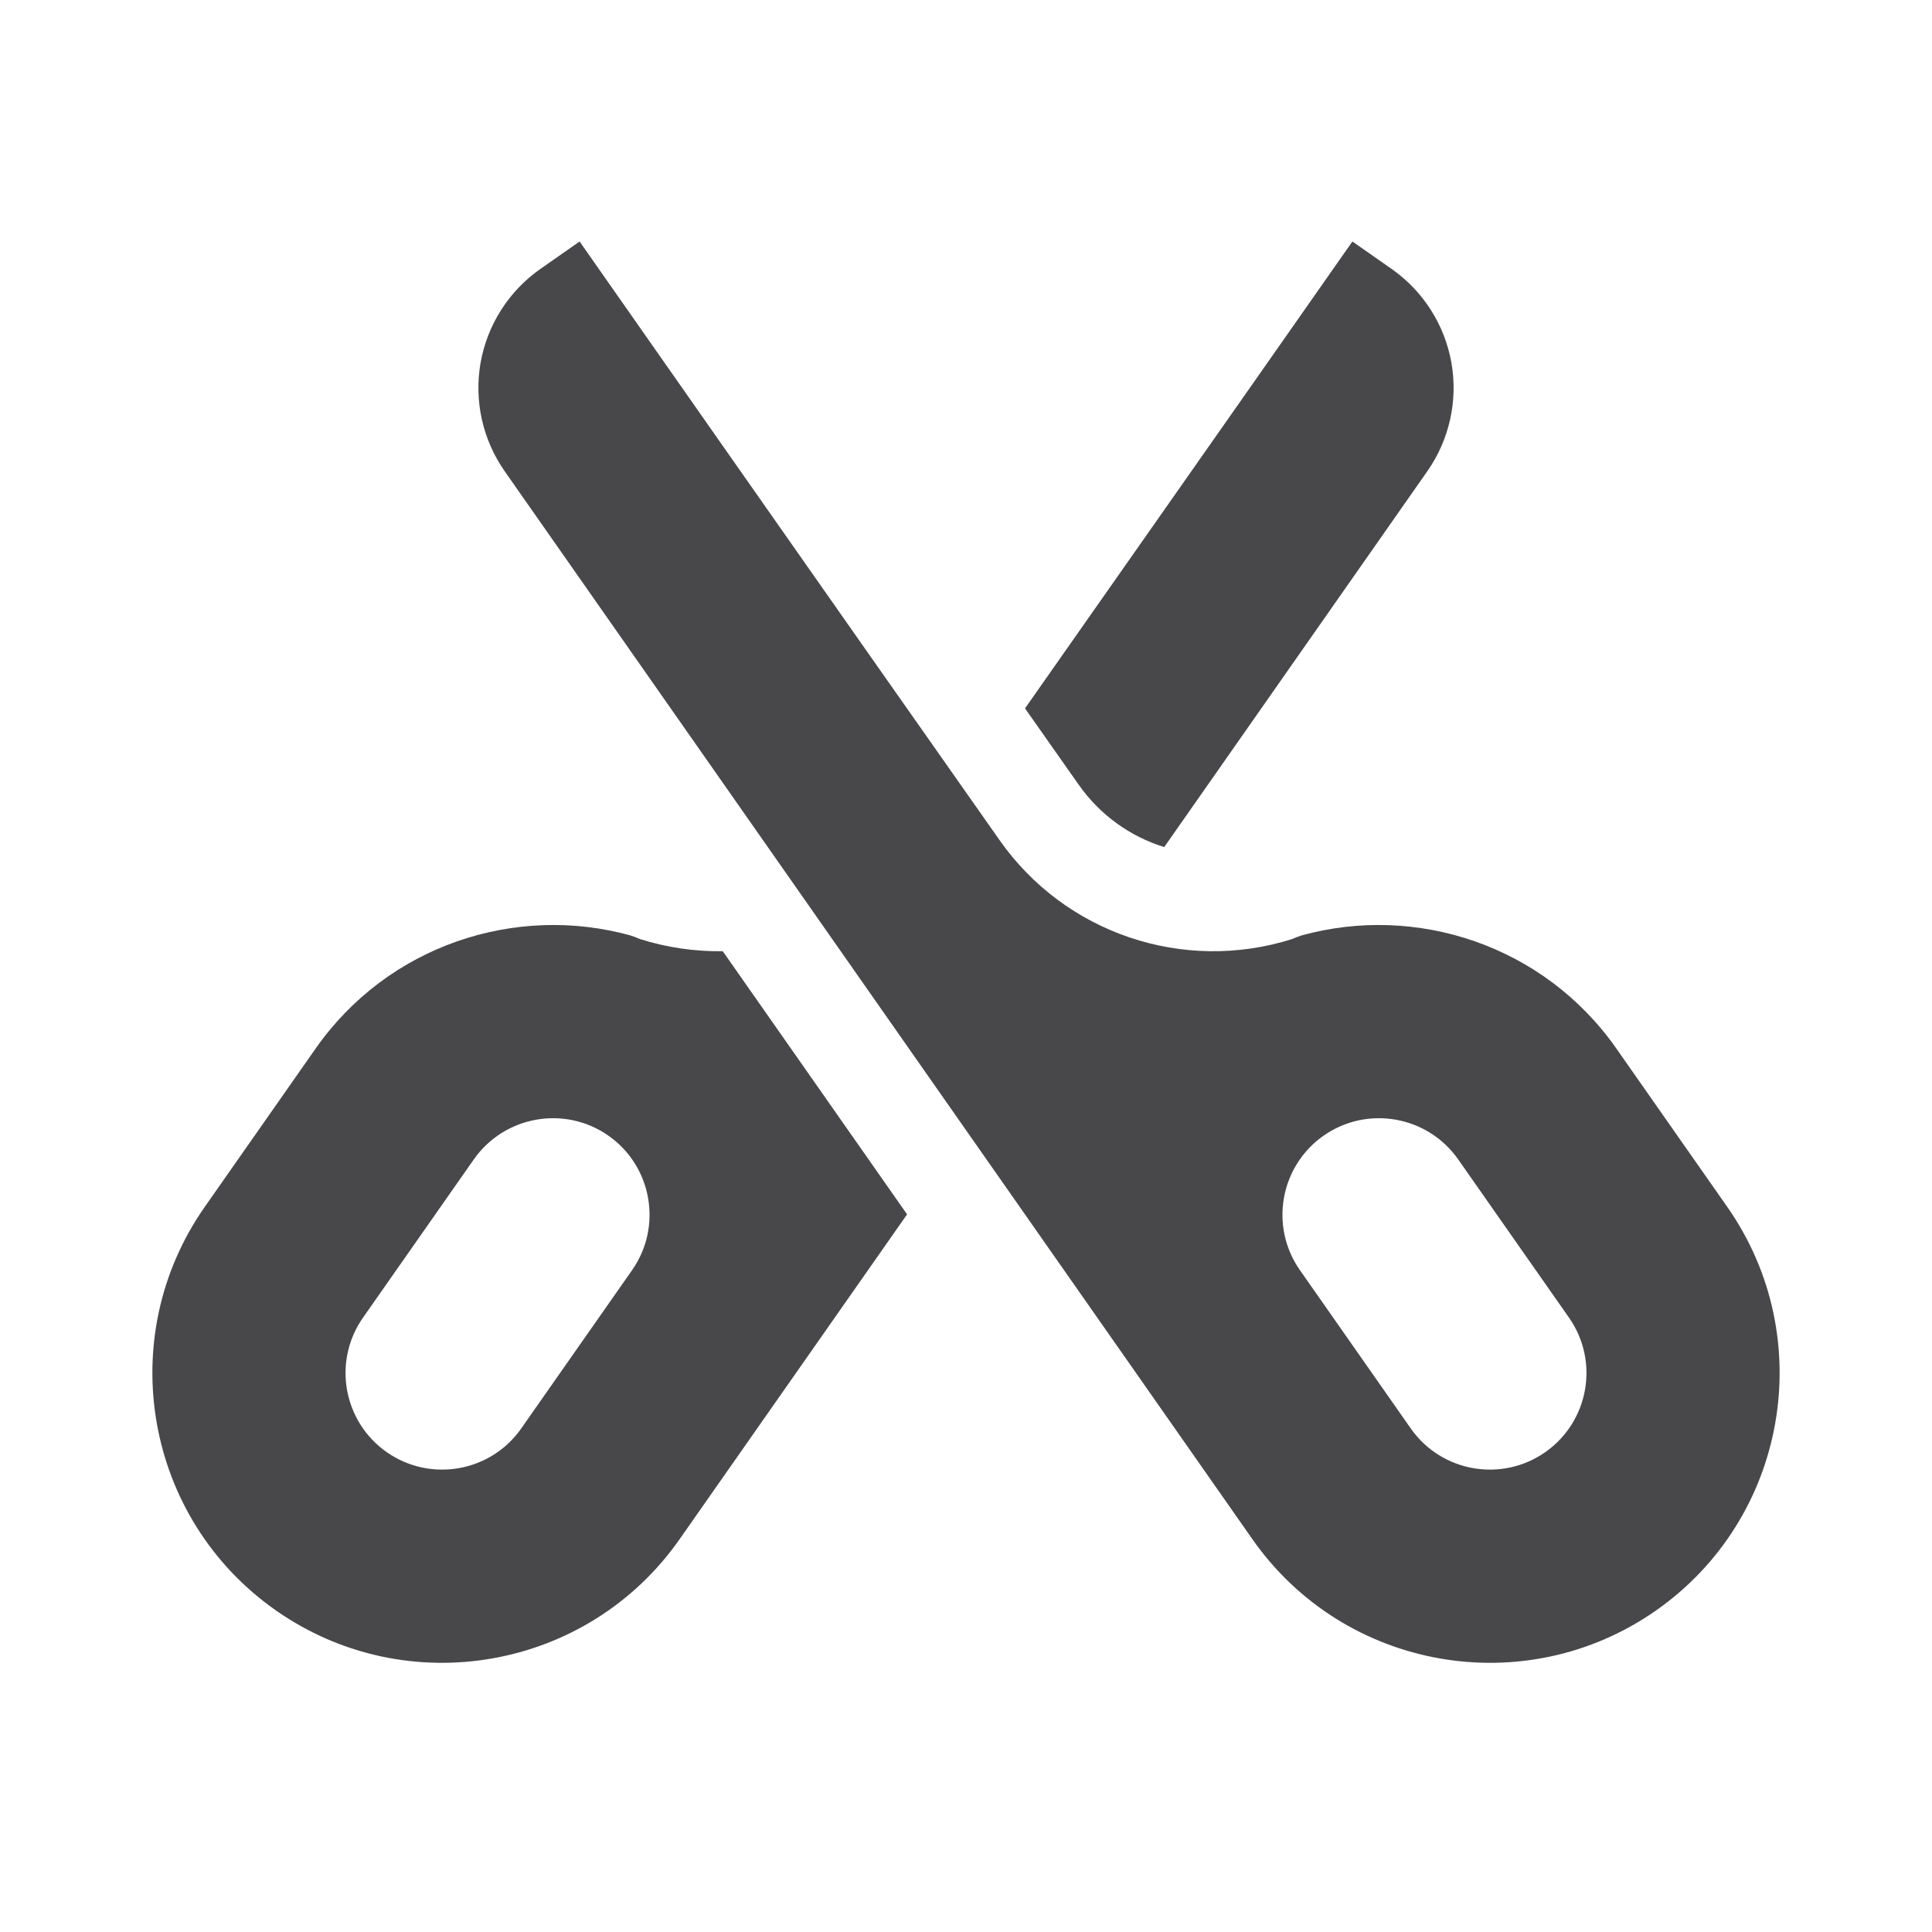
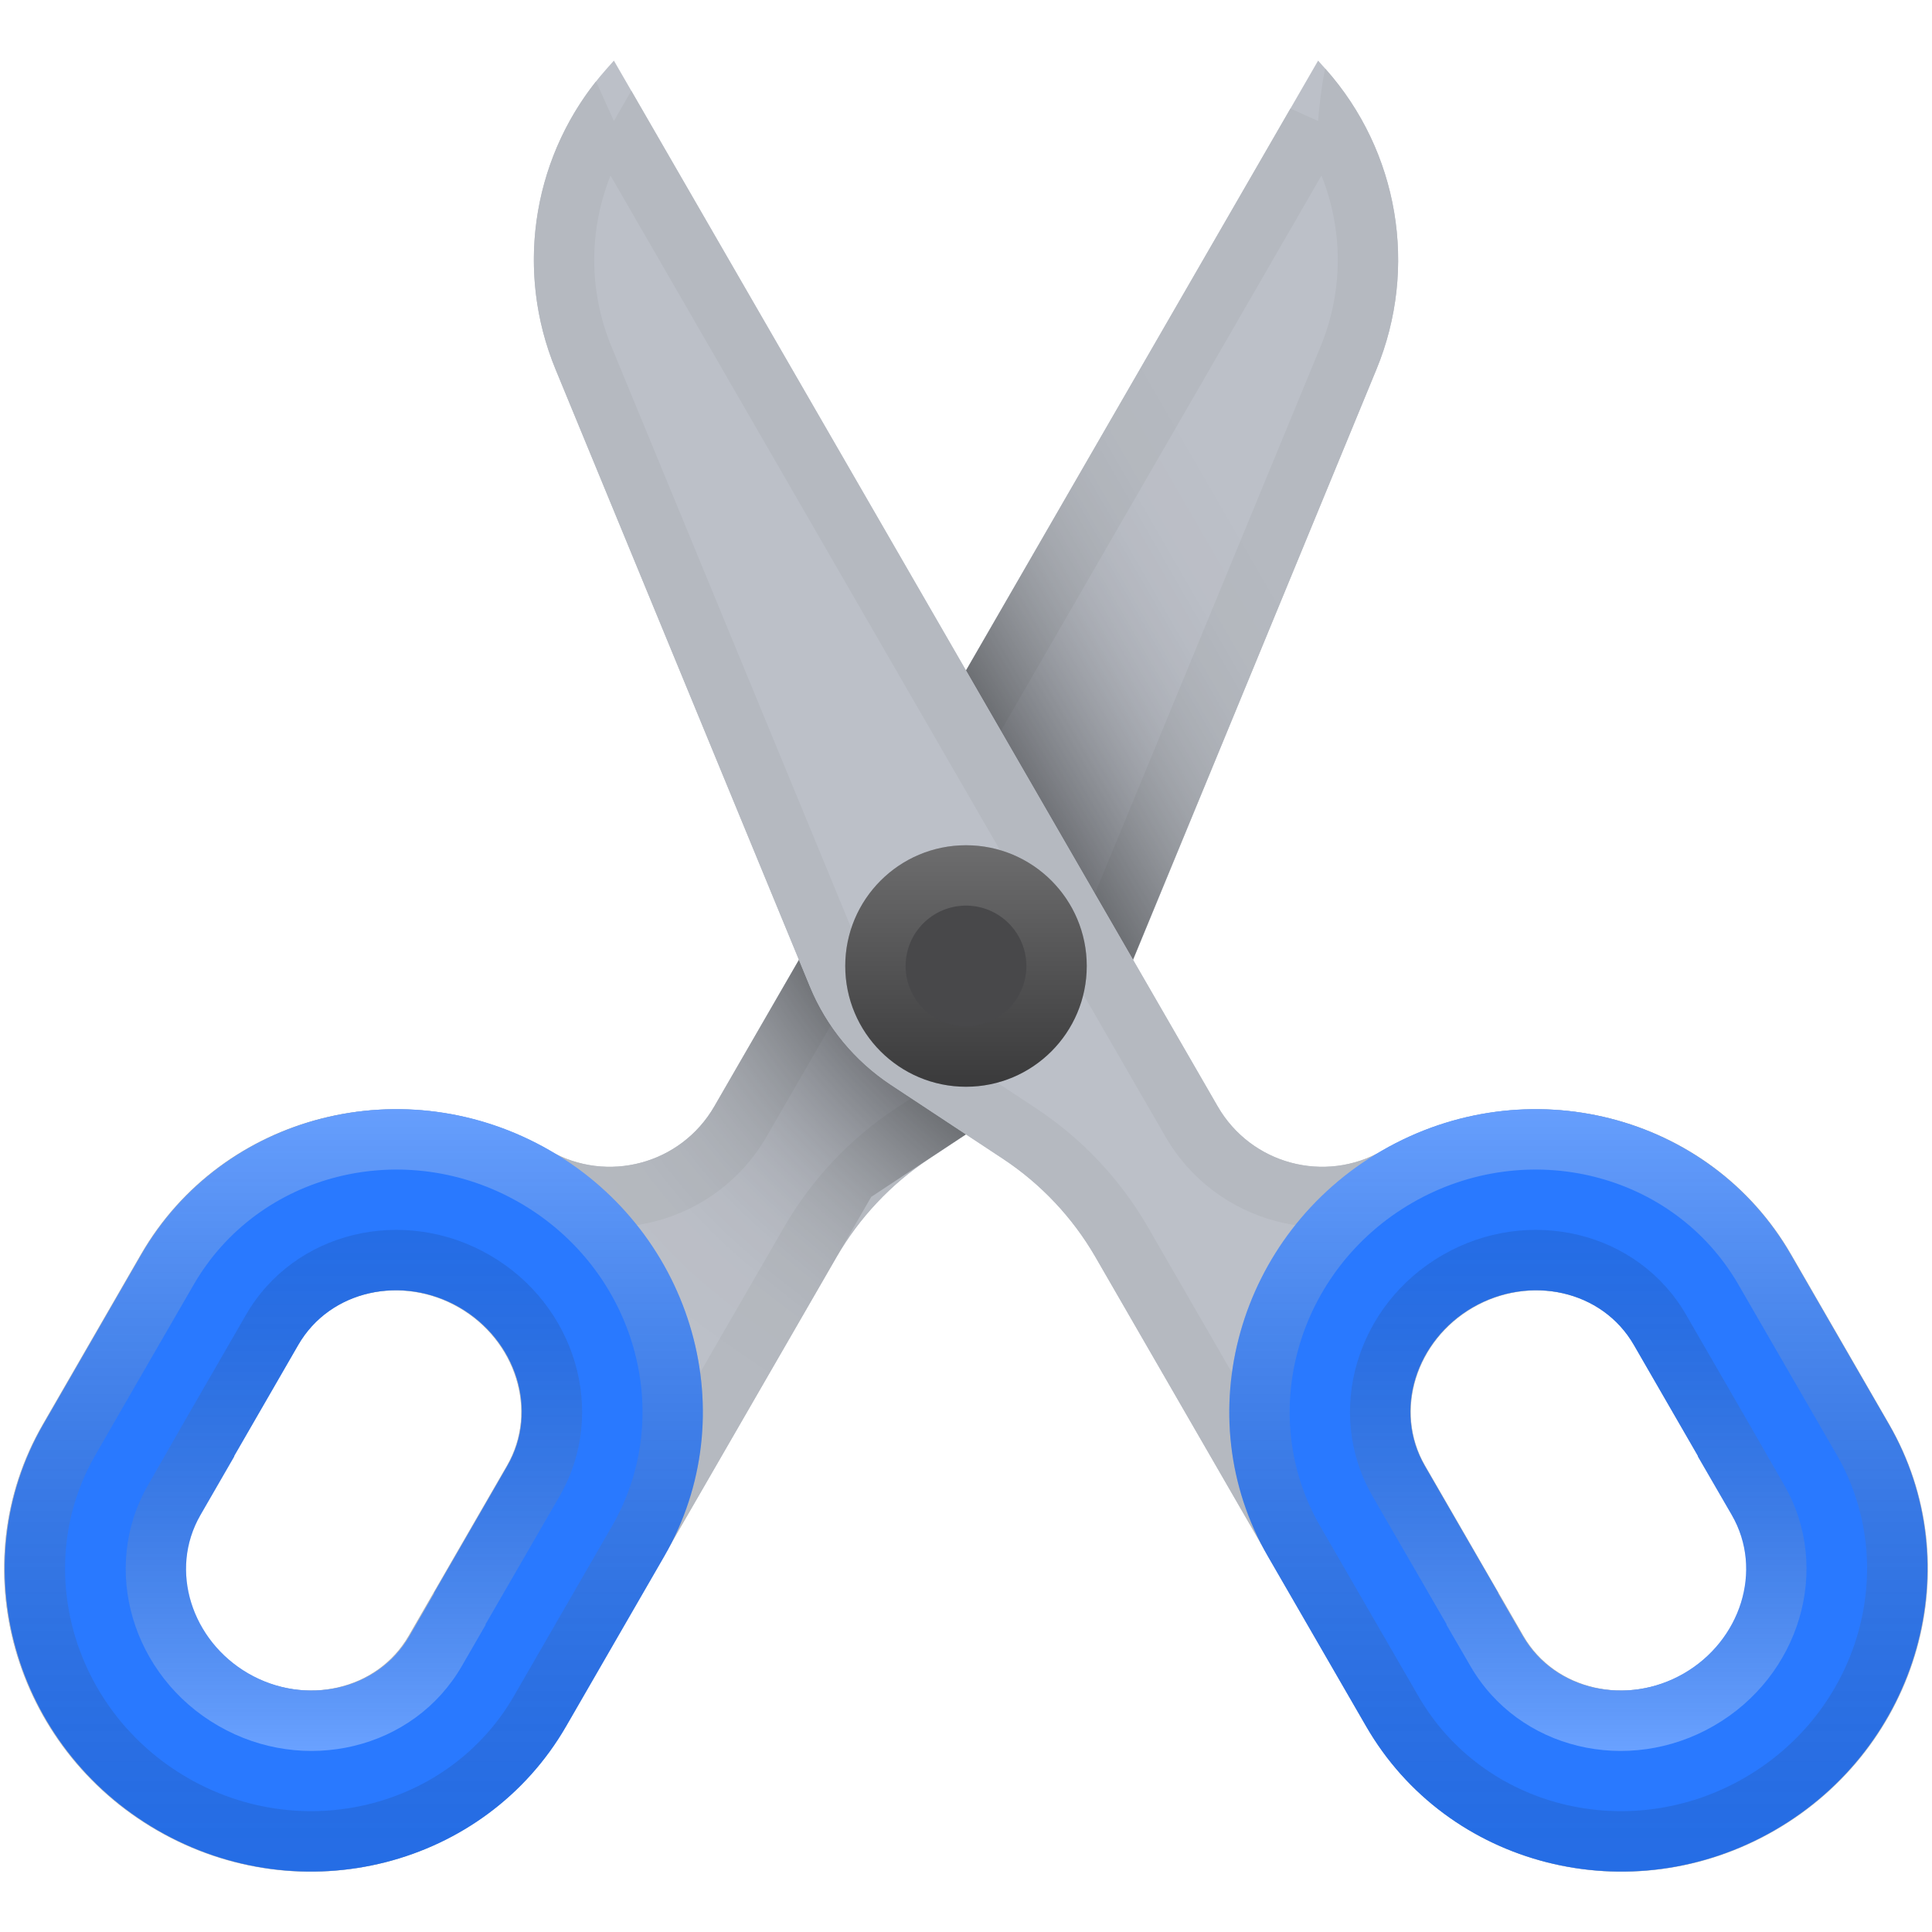
- <svg xmlns="http://www.w3.org/2000/svg" width="100%" height="100%" viewBox="0 0 20 20" version="1.1" xml:space="preserve" style="fill-rule:evenodd;clip-rule:evenodd;stroke-linejoin:round;stroke-miterlimit:2;">
+ <svg xmlns="http://www.w3.org/2000/svg" width="100%" height="100%" viewBox="0 0 16 16" version="1.1" xml:space="preserve" style="fill-rule:evenodd;clip-rule:evenodd;stroke-linejoin:round;stroke-miterlimit:2;">
  <g id="light">
-     <g id="blue">
        </g>
-     <g id="yellow">
+   <g id="Layer1">
+     <path d="M5.916,9.162C5.64,9.641 5.029,9.805 4.55,9.529C4.55,9.529 4.55,9.529 4.55,9.528C3.355,8.839 1.839,9.224 1.167,10.389C1.024,10.636 0.496,11.55 0.354,11.797C-0.319,12.962 0.105,14.468 1.3,15.158C2.495,15.848 4.012,15.462 4.684,14.297L6.928,10.41C7.117,10.083 7.38,9.804 7.695,9.596C7.98,9.408 8.34,9.17 8.622,8.984C8.921,8.786 9.155,8.503 9.292,8.171C9.73,7.109 10.753,4.626 11.399,3.059C11.746,2.218 11.583,1.254 10.98,0.574C10.94,0.529 10.916,0.502 10.916,0.502C10.916,0.502 7.272,6.814 5.916,9.162ZM3.385,13.547C3.528,13.3 4.055,12.386 4.198,12.139C4.462,11.682 4.269,11.098 3.8,10.828C3.331,10.557 2.73,10.682 2.466,11.139C2.323,11.386 1.796,12.3 1.653,12.547C1.389,13.004 1.581,13.588 2.05,13.859C2.519,14.129 3.121,14.004 3.385,13.547Z" style="fill:rgb(188,192,200);" />
+     <path d="M10.974,0.568C10.943,0.721 10.927,0.876 10.92,0.953L10.916,1.002L10.687,0.899L5.916,9.162C5.64,9.641 5.029,9.805 4.55,9.529C4.55,9.529 4.55,9.529 4.55,9.528C3.355,8.839 1.839,9.224 1.167,10.389C1.024,10.636 0.496,11.55 0.354,11.797C-0.319,12.962 0.105,14.468 1.3,15.158C2.495,15.848 4.012,15.462 4.684,14.297L6.928,10.41C7.117,10.083 7.38,9.804 7.695,9.596C7.98,9.408 8.34,9.17 8.622,8.984C8.921,8.786 9.155,8.503 9.292,8.171C9.73,7.109 10.753,4.626 11.399,3.059C11.746,2.218 11.583,1.254 10.98,0.574L10.974,0.568ZM10.944,1.454C11.123,1.901 11.127,2.408 10.937,2.868C10.937,2.868 8.829,7.98 8.829,7.98C8.731,8.22 8.562,8.424 8.346,8.567C8.346,8.567 7.419,9.179 7.419,9.179C7.039,9.43 6.723,9.766 6.495,10.16L4.251,14.047C3.715,14.976 2.503,15.275 1.55,14.725C0.597,14.174 0.251,12.976 0.787,12.047C0.929,11.8 1.457,10.886 1.6,10.639C2.136,9.71 3.347,9.411 4.3,9.962C4.3,9.962 4.3,9.962 4.3,9.962C5.018,10.376 5.935,10.13 6.349,9.412L10.944,1.454ZM3.818,13.797C3.961,13.55 4.488,12.636 4.631,12.389C5.031,11.696 4.761,10.805 4.05,10.395C3.339,9.984 2.433,10.196 2.033,10.889C1.89,11.136 1.363,12.05 1.22,12.297C0.82,12.99 1.089,13.881 1.8,14.292C2.511,14.702 3.418,14.49 3.818,13.797ZM3.385,13.547C3.528,13.3 4.055,12.386 4.198,12.139C4.462,11.682 4.269,11.098 3.8,10.828C3.331,10.557 2.73,10.682 2.466,11.139C2.323,11.386 1.796,12.3 1.653,12.547C1.389,13.004 1.581,13.588 2.05,13.859C2.519,14.129 3.121,14.004 3.385,13.547Z" style="fill:rgb(181,185,192);" />
+     <g id="cut_shadow">
+       <clipPath id="_clip1">
+         <path d="M5.916,9.162C5.64,9.641 5.029,9.805 4.55,9.529C4.55,9.529 4.55,9.529 4.55,9.528C3.355,8.839 1.839,9.224 1.167,10.389C1.024,10.636 0.496,11.55 0.354,11.797C-0.319,12.962 0.105,14.468 1.3,15.158C2.495,15.848 4.012,15.462 4.684,14.297L7.215,9.912L9.081,8.68L11.965,1.685L10.916,0.502C10.916,0.502 7.272,6.814 5.916,9.162ZM3.385,13.547C3.528,13.3 4.055,12.386 4.198,12.139C4.462,11.682 4.269,11.098 3.8,10.828C3.331,10.557 2.73,10.682 2.466,11.139C2.323,11.386 1.796,12.3 1.653,12.547C1.389,13.004 1.581,13.588 2.05,13.859C2.519,14.129 3.121,14.004 3.385,13.547Z" />
+       </clipPath>
+       <g clip-path="url(#_clip1)">
+         <g opacity="0.8">
+           <g style="filter:url(#_Effect2);">
+             <path d="M10.084,9.162C10.36,9.641 10.971,9.805 11.45,9.529C11.45,9.529 11.45,9.529 11.45,9.528C12.645,8.839 14.161,9.224 14.833,10.389C14.976,10.636 15.504,11.55 15.646,11.797C16.319,12.962 15.895,14.468 14.7,15.158C13.505,15.848 11.988,15.462 11.316,14.297L8.793,9.927C8.787,9.918 8.78,9.909 8.77,9.903C8.626,9.808 7.429,9.018 7.04,8.761C6.961,8.708 6.899,8.633 6.863,8.545C6.58,7.86 5.29,4.73 4.554,2.944C4.236,2.174 4.385,1.29 4.938,0.666C5.026,0.567 5.084,0.502 5.084,0.502C5.084,0.502 8.728,6.814 10.084,9.162ZM12.615,13.547C12.472,13.3 11.945,12.386 11.802,12.139C11.538,11.682 11.731,11.098 12.2,10.828C12.669,10.557 13.27,10.682 13.534,11.139C13.677,11.386 14.204,12.3 14.347,12.547C14.611,13.004 14.419,13.588 13.95,13.859C13.481,14.129 12.879,14.004 12.615,13.547Z" />
+           </g>
        </g>
-     <g id="red">
-         </g>
-     <g id="text">
-       <path d="M13.376,9.721C12.25,10.077 11.023,9.662 10.346,8.695C8.642,6.274 6,2.5 6,2.5C6,2.5 5.827,2.621 5.594,2.784C5.267,3.013 5.045,3.362 4.975,3.755C4.906,4.148 4.996,4.552 5.225,4.879C7.372,7.946 12.798,15.695 12.965,15.934C13.915,17.291 15.787,17.621 17.144,16.671C18.5,15.721 18.83,13.849 17.88,12.493C17.671,12.195 16.942,11.153 16.733,10.855C15.985,9.786 14.663,9.354 13.472,9.684C13.447,9.692 13.414,9.704 13.376,9.721ZM9.39,12.571L7.035,15.934C6.085,17.291 4.213,17.621 2.856,16.671C1.5,15.721 1.17,13.849 2.12,12.493C2.329,12.195 3.058,11.153 3.267,10.855C4.015,9.786 5.337,9.354 6.528,9.684C6.553,9.692 6.586,9.704 6.624,9.721C6.907,9.81 7.196,9.851 7.482,9.847L9.39,12.571ZM14.604,14.787C14.395,14.489 13.665,13.447 13.457,13.149C13.14,12.697 13.25,12.073 13.702,11.756C14.154,11.44 14.778,11.55 15.095,12.002C15.304,12.3 16.033,13.342 16.242,13.64C16.559,14.092 16.449,14.716 15.996,15.033C15.544,15.349 14.92,15.239 14.604,14.787ZM5.396,14.787C5.605,14.489 6.335,13.447 6.543,13.149C6.86,12.697 6.75,12.073 6.298,11.756C5.846,11.44 5.222,11.55 4.905,12.002C4.696,12.3 3.967,13.342 3.758,13.64C3.441,14.092 3.551,14.716 4.004,15.033C4.456,15.349 5.08,15.239 5.396,14.787ZM10.611,7.333C12.198,5.073 14,2.5 14,2.5C14,2.5 14.173,2.621 14.406,2.784C14.733,3.013 14.955,3.362 15.025,3.755C15.094,4.148 15.004,4.552 14.775,4.879L12.052,8.769C11.701,8.66 11.386,8.437 11.165,8.121L10.611,7.333Z" style="fill:rgb(72,72,74);" />
+       </g>
    </g>
-     <g id="working">
-         </g>
+     <path d="M10.084,9.162C10.36,9.641 10.971,9.805 11.45,9.529C11.45,9.529 11.45,9.529 11.45,9.528C12.645,8.839 14.161,9.224 14.833,10.389C14.976,10.636 15.504,11.55 15.646,11.797C16.319,12.962 15.895,14.468 14.7,15.158C13.505,15.848 11.988,15.462 11.316,14.297L9.072,10.41C8.883,10.083 8.62,9.804 8.305,9.596C8.02,9.408 7.66,9.17 7.378,8.984C7.079,8.786 6.845,8.503 6.708,8.171C6.27,7.109 5.247,4.626 4.601,3.059C4.254,2.218 4.417,1.254 5.02,0.574C5.06,0.529 5.084,0.502 5.084,0.502C5.084,0.502 8.728,6.814 10.084,9.162ZM12.615,13.547C12.472,13.3 11.945,12.386 11.802,12.139C11.538,11.682 11.731,11.098 12.2,10.828C12.669,10.557 13.27,10.682 13.534,11.139C13.677,11.386 14.204,12.3 14.347,12.547C14.611,13.004 14.419,13.588 13.95,13.859C13.481,14.129 12.879,14.004 12.615,13.547Z" style="fill:rgb(188,192,200);" />
+     <path d="M5.084,1.002L5.228,0.752L10.084,9.162C10.36,9.641 10.971,9.805 11.45,9.529C11.45,9.529 11.45,9.529 11.45,9.528C12.645,8.839 14.161,9.224 14.833,10.389C14.976,10.636 15.504,11.55 15.646,11.797C16.319,12.962 15.895,14.468 14.7,15.158C13.505,15.848 11.988,15.462 11.316,14.297L9.072,10.41C8.883,10.083 8.62,9.804 8.305,9.596C8.02,9.408 7.66,9.17 7.378,8.984C7.079,8.786 6.845,8.503 6.708,8.171C6.27,7.109 5.247,4.626 4.601,3.059C4.271,2.259 4.402,1.347 4.936,0.674L5.084,1.002ZM5.056,1.454L9.651,9.412C10.065,10.13 10.982,10.376 11.7,9.962C11.7,9.962 11.7,9.962 11.7,9.962C12.653,9.411 13.864,9.71 14.4,10.639C14.543,10.886 15.071,11.8 15.213,12.047C15.749,12.976 15.403,14.174 14.45,14.725C13.497,15.275 12.285,14.976 11.749,14.047L9.505,10.16C9.277,9.766 8.961,9.43 8.581,9.179C8.581,9.179 7.654,8.567 7.654,8.567C7.438,8.424 7.269,8.22 7.171,7.98C7.171,7.98 5.063,2.868 5.063,2.868C4.873,2.408 4.877,1.901 5.056,1.454ZM12.182,13.797C12.582,14.49 13.489,14.702 14.2,14.292C14.911,13.881 15.18,12.99 14.78,12.297C14.637,12.05 14.11,11.136 13.967,10.889C13.567,10.196 12.661,9.984 11.95,10.395C11.239,10.805 10.969,11.696 11.369,12.389C11.512,12.636 12.039,13.55 12.182,13.797ZM12.615,13.547C12.472,13.3 11.945,12.386 11.802,12.139C11.538,11.682 11.731,11.098 12.2,10.828C12.669,10.557 13.27,10.682 13.534,11.139C13.677,11.386 14.204,12.3 14.347,12.547C14.611,13.004 14.419,13.588 13.95,13.859C13.481,14.129 12.879,14.004 12.615,13.547Z" style="fill:rgb(181,185,192);" />
+     <circle cx="8" cy="8" r="1" style="fill:rgb(72,72,74);" />
+     <path d="M8,7C8.552,7 9,7.448 9,8C9,8.552 8.552,9 8,9C7.448,9 7,8.552 7,8C7,7.448 7.448,7 8,7ZM8,7.5C8.276,7.5 8.5,7.724 8.5,8C8.5,8.276 8.276,8.5 8,8.5C7.724,8.5 7.5,8.276 7.5,8C7.5,7.724 7.724,7.5 8,7.5Z" style="fill:url(#_Linear3);" />
+     <path d="M15.643,11.796C16.315,12.961 15.891,14.467 14.696,15.157C13.502,15.847 11.985,15.461 11.313,14.296L10.5,12.889C9.827,11.724 10.252,10.218 11.446,9.528C12.641,8.838 14.158,9.224 14.83,10.389L15.643,11.796ZM14.342,12.547L14.06,12.06L14.062,12.059L13.531,11.139C13.267,10.681 12.666,10.556 12.196,10.827C11.727,11.098 11.535,11.681 11.799,12.139L12.408,13.193L12.406,13.194L12.61,13.547C12.874,14.005 13.475,14.13 13.944,13.859C14.413,13.588 14.606,13.005 14.342,12.547Z" style="fill:rgb(41,121,255);" />
+     <path d="M0.359,11.796C-0.314,12.961 0.11,14.467 1.305,15.157C2.5,15.847 4.016,15.461 4.689,14.296L5.501,12.889C6.174,11.724 5.75,10.218 4.555,9.528C3.36,8.838 1.844,9.224 1.171,10.389L0.359,11.796ZM1.66,12.547L1.941,12.06L1.939,12.059L2.47,11.139C2.734,10.681 3.336,10.556 3.805,10.827C4.274,11.098 4.466,11.681 4.202,12.139L3.594,13.193L3.596,13.194L3.392,13.547C3.128,14.005 2.526,14.13 2.057,13.859C1.588,13.588 1.396,13.005 1.66,12.547Z" style="fill:rgb(41,121,255);" />
+     <path d="M15.643,11.796C16.315,12.961 15.891,14.467 14.696,15.157C13.502,15.847 11.985,15.461 11.313,14.296L10.5,12.889C9.827,11.724 10.252,10.218 11.446,9.528C12.641,8.838 14.158,9.224 14.83,10.389L15.643,11.796ZM14.961,11.615L14.397,10.639C13.861,9.71 12.649,9.411 11.696,9.961C10.743,10.511 10.397,11.71 10.933,12.639L11.746,14.046C12.282,14.975 13.493,15.274 14.446,14.724C15.399,14.174 15.746,12.975 15.21,12.046L14.961,11.615Z" style="fill:url(#_Linear4);" />
+     <path d="M0.359,11.796C-0.314,12.961 0.11,14.467 1.305,15.157C2.5,15.847 4.016,15.461 4.689,14.296L5.501,12.889C6.174,11.724 5.75,10.218 4.555,9.528C3.36,8.838 1.844,9.224 1.171,10.389L0.359,11.796ZM1.04,11.615L1.604,10.639C2.141,9.71 3.352,9.411 4.305,9.961C5.258,10.511 5.605,11.71 5.068,12.639L4.256,14.046C3.719,14.975 2.508,15.274 1.555,14.724C0.602,14.174 0.255,12.975 0.792,12.046L1.04,11.615Z" style="fill:url(#_Linear5);" />
+     <path d="M11.982,13.455L11.978,13.454L12.177,13.797C12.577,14.49 13.483,14.703 14.194,14.292C14.905,13.882 15.175,12.99 14.775,12.297L14.495,11.809L13.964,10.889C13.564,10.195 12.657,9.983 11.946,10.394C11.235,10.804 10.966,11.695 11.366,12.389L11.982,13.455ZM14.342,12.547L14.06,12.06L14.062,12.059L13.531,11.139C13.267,10.681 12.666,10.556 12.196,10.827C11.727,11.098 11.535,11.681 11.799,12.139L12.408,13.193L12.406,13.194L12.61,13.547C12.874,14.005 13.475,14.13 13.944,13.859C14.413,13.588 14.606,13.005 14.342,12.547Z" style="fill:url(#_Linear6);" />
+     <path d="M4.019,13.455L4.023,13.454L3.825,13.797C3.425,14.49 2.518,14.703 1.807,14.292C1.096,13.882 0.827,12.99 1.227,12.297L1.506,11.809L2.037,10.889C2.437,10.195 3.344,9.983 4.055,10.394C4.766,10.804 5.035,11.695 4.635,12.389L4.019,13.455ZM1.66,12.547L1.941,12.06L1.939,12.059L2.47,11.139C2.734,10.681 3.336,10.556 3.805,10.827C4.274,11.098 4.466,11.681 4.202,12.139L3.594,13.193L3.596,13.194L3.392,13.547C3.128,14.005 2.526,14.13 2.057,13.859C1.588,13.588 1.396,13.005 1.66,12.547Z" style="fill:url(#_Linear7);" />
  </g>
+   <defs>
+     <filter id="_Effect2" filterUnits="userSpaceOnUse" x="-4.166" y="-8.346" width="28.129" height="32.344">
+       <feGaussianBlur in="SourceGraphic" stdDeviation="1" />
+     </filter>
+     <linearGradient id="_Linear3" x1="0" y1="0" x2="1" y2="0" gradientUnits="userSpaceOnUse" gradientTransform="matrix(1.22465e-16,2,-2,1.22465e-16,8,7)">
+       <stop offset="0" style="stop-color:white;stop-opacity:0.2" />
+       <stop offset="1" style="stop-color:black;stop-opacity:0.2" />
+     </linearGradient>
+     <linearGradient id="_Linear4" x1="0" y1="0" x2="1" y2="0" gradientUnits="userSpaceOnUse" gradientTransform="matrix(3.9801e-16,-6.5,6.5,3.9801e-16,13,15.5)">
+       <stop offset="0" style="stop-color:black;stop-opacity:0.1" />
+       <stop offset="1" style="stop-color:white;stop-opacity:0.3" />
+     </linearGradient>
+     <linearGradient id="_Linear5" x1="0" y1="0" x2="1" y2="0" gradientUnits="userSpaceOnUse" gradientTransform="matrix(-3.9801e-16,-6.5,-6.5,3.9801e-16,3.00141,15.5)">
+       <stop offset="0" style="stop-color:black;stop-opacity:0.1" />
+       <stop offset="1" style="stop-color:white;stop-opacity:0.3" />
+     </linearGradient>
+     <linearGradient id="_Linear6" x1="0" y1="0" x2="1" y2="0" gradientUnits="userSpaceOnUse" gradientTransform="matrix(2.63287e-16,4.2998,-4.2998,2.63287e-16,13,10.2002)">
+       <stop offset="0" style="stop-color:black;stop-opacity:0.1" />
+       <stop offset="1" style="stop-color:white;stop-opacity:0.3" />
+     </linearGradient>
+     <linearGradient id="_Linear7" x1="0" y1="0" x2="1" y2="0" gradientUnits="userSpaceOnUse" gradientTransform="matrix(-2.63287e-16,4.2998,4.2998,2.63287e-16,3.00141,10.2002)">
+       <stop offset="0" style="stop-color:black;stop-opacity:0.1" />
+       <stop offset="1" style="stop-color:white;stop-opacity:0.3" />
+     </linearGradient>
+   </defs>
</svg>
